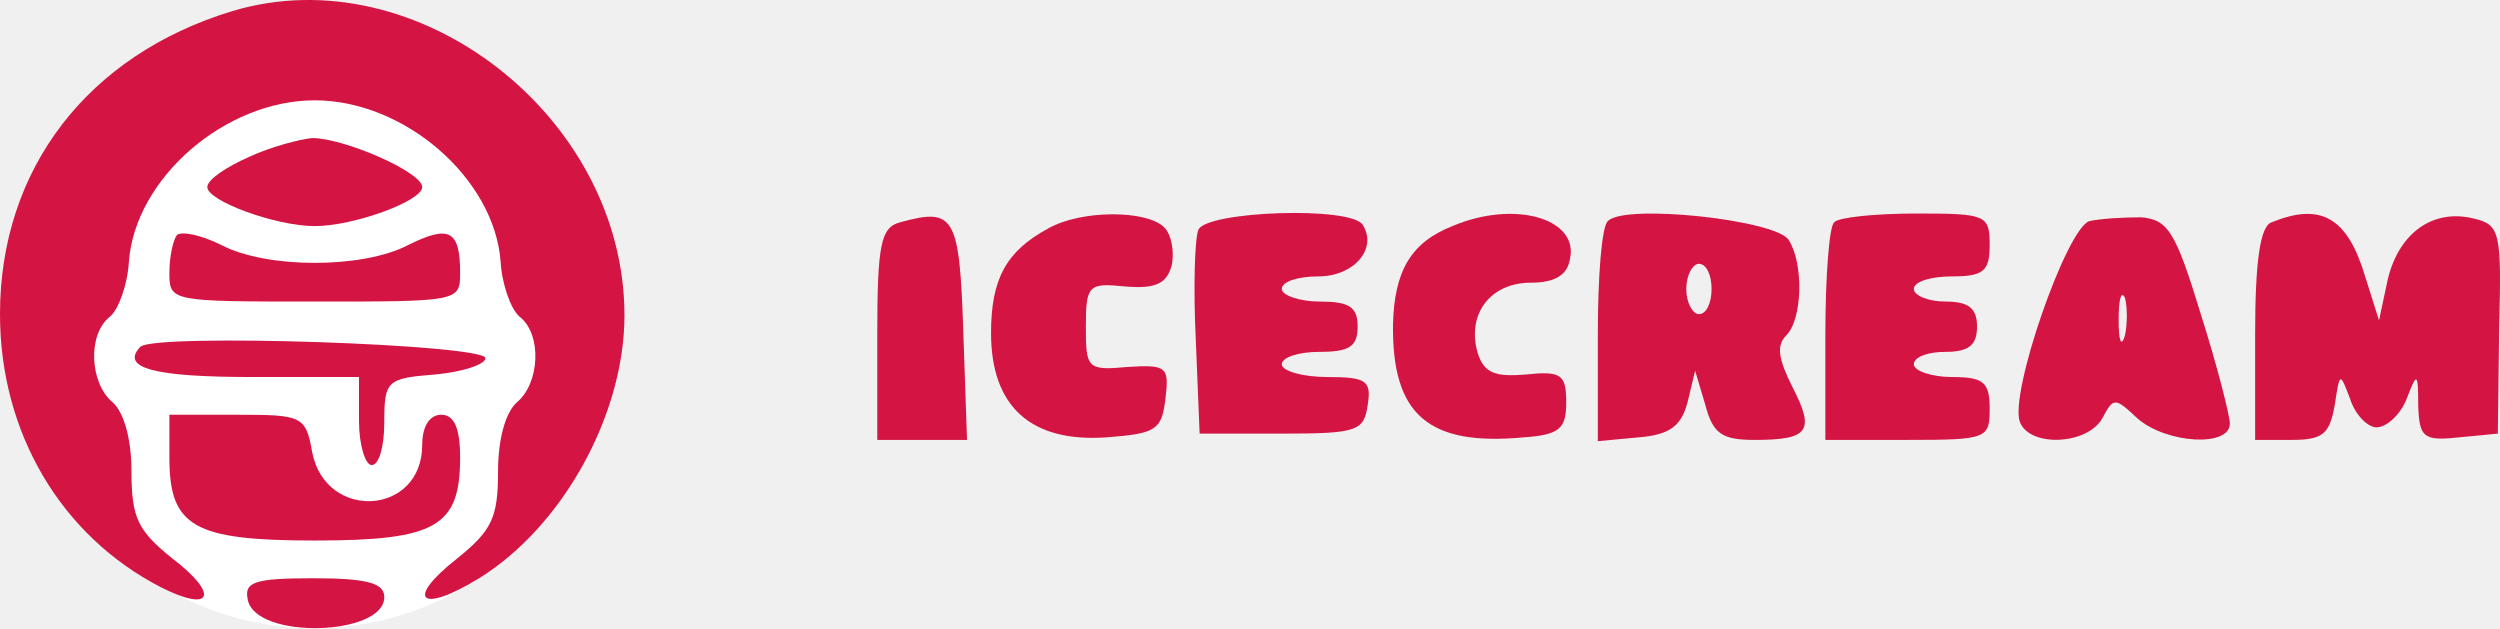
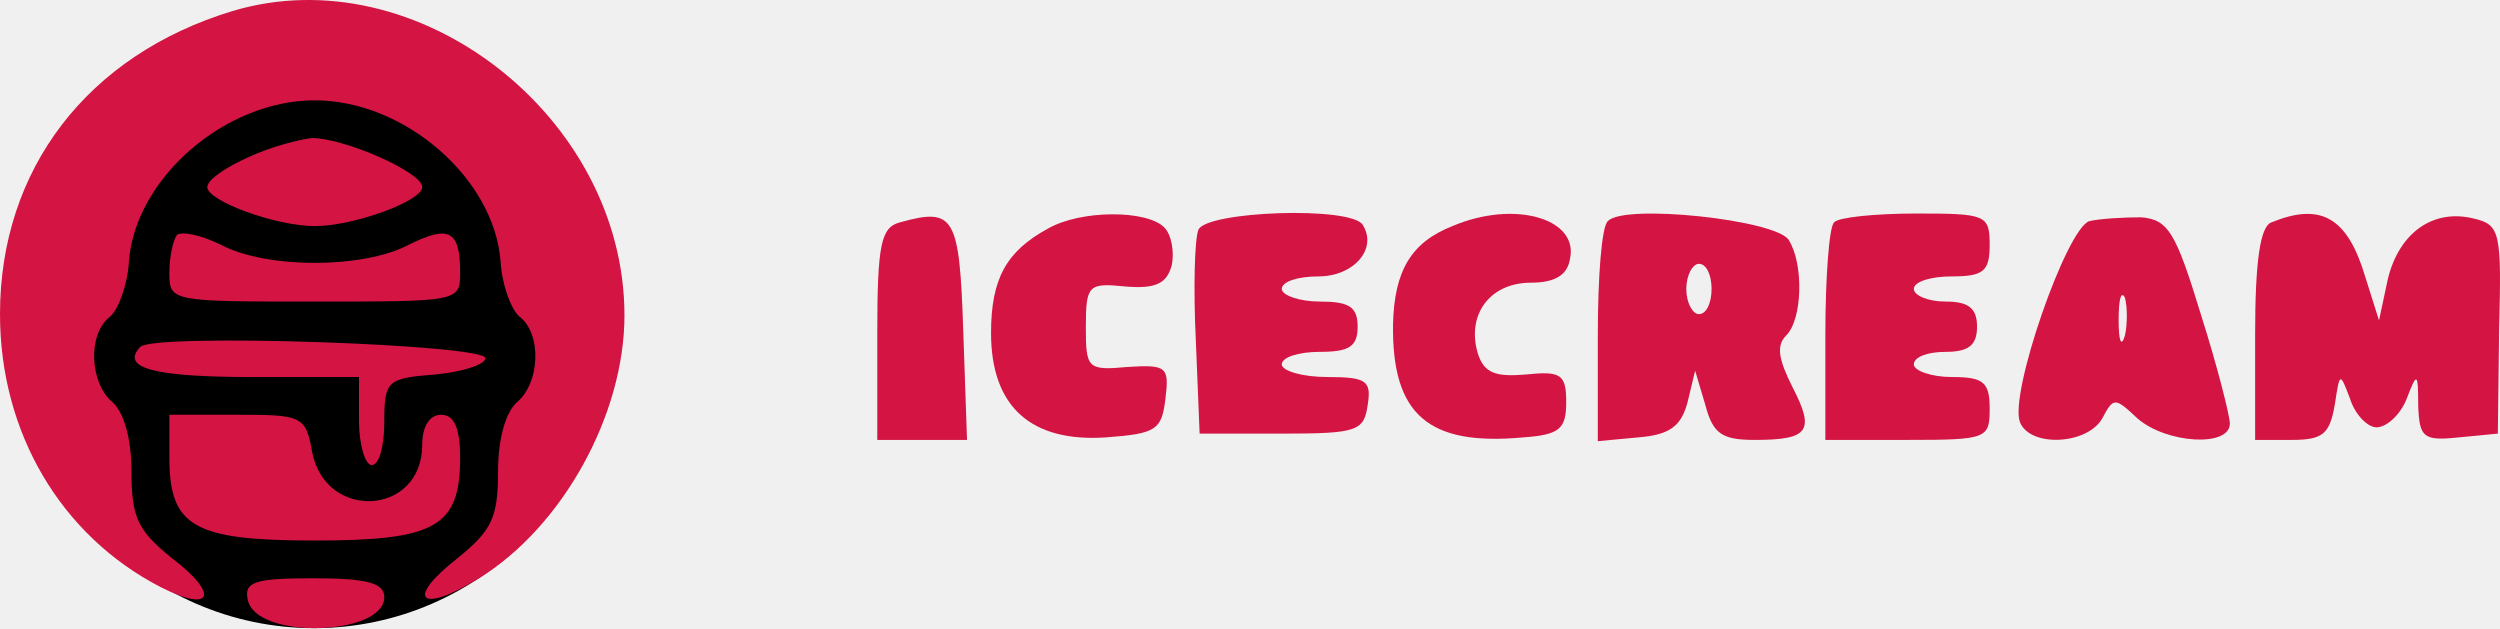
- <svg xmlns="http://www.w3.org/2000/svg" width="199" height="50" viewBox="0 0 199 50" fill="none">
-   <ellipse cx="25" cy="25.5" rx="24" ry="24.5" fill="white" />
+ <svg xmlns="http://www.w3.org/2000/svg" width="199" height="50" viewBox="0 0 199 50">
+   <ellipse cx="25" cy="25.5" rx="24" ry="24.5" />
  <path d="M18.514 0.877C6.943 4.381 0 13.492 0 25.005C0 34.416 4.83 42.625 12.779 46.73C16.904 48.832 17.508 47.331 13.684 44.427C10.968 42.225 10.465 41.224 10.465 37.519C10.465 34.916 9.861 32.814 8.955 32.013C7.144 30.511 6.943 26.607 8.754 25.205C9.458 24.605 10.163 22.602 10.263 20.8C10.767 14.193 17.911 7.986 25.055 7.986C32.199 7.986 39.343 14.193 39.846 20.8C39.947 22.602 40.651 24.605 41.355 25.205C43.167 26.607 42.965 30.511 41.154 32.013C40.249 32.814 39.645 34.916 39.645 37.519C39.645 41.224 39.142 42.225 36.425 44.427C32.199 47.731 33.406 48.932 38.136 46.029C44.777 41.925 49.707 33.014 49.707 25.105C49.707 9.287 33.205 -3.528 18.514 0.877Z" fill="#D41443" />
  <path d="M19.823 12.491C18.011 13.292 16.502 14.293 16.502 14.893C16.502 15.995 21.936 17.997 25.055 17.997C28.174 17.997 33.608 15.995 33.608 14.893C33.608 13.692 27.369 10.989 24.854 10.989C23.847 11.089 21.533 11.69 19.823 12.491Z" fill="#D41443" />
  <path d="M71.642 17.697C70.133 18.097 69.831 19.399 69.831 26.607V35.017H73.353H76.975L76.674 26.307C76.372 17.196 75.969 16.495 71.642 17.697Z" fill="#D41443" />
  <path d="M83.415 18.197C80.095 20 78.887 22.202 78.887 26.507C78.887 32.414 82.107 35.217 88.044 34.816C92.069 34.516 92.471 34.216 92.773 31.713C93.075 29.21 92.874 29.01 89.754 29.21C86.534 29.51 86.434 29.31 86.434 26.006C86.434 22.703 86.635 22.502 89.553 22.803C91.968 23.003 92.874 22.602 93.276 21.101C93.477 20.1 93.276 18.698 92.672 18.097C91.264 16.696 86.031 16.696 83.415 18.197Z" fill="#D41443" />
  <path d="M95.389 18.297C95.087 19.098 94.987 23.003 95.188 27.107L95.49 34.516H102.03C108.068 34.516 108.571 34.316 108.872 32.213C109.174 30.311 108.772 30.011 105.653 30.011C103.64 30.011 102.03 29.51 102.03 29.01C102.03 28.409 103.439 28.008 105.049 28.008C107.363 28.008 108.068 27.608 108.068 26.006C108.068 24.404 107.363 24.004 105.049 24.004C103.439 24.004 102.03 23.503 102.03 23.003C102.03 22.402 103.338 22.002 104.948 22.002C107.766 22.002 109.677 19.799 108.47 17.897C107.564 16.395 95.993 16.796 95.389 18.297Z" fill="#D41443" />
  <path d="M115.614 17.997C112.294 19.299 110.986 21.601 110.885 25.806C110.784 33.014 113.702 35.517 121.249 34.816C124.167 34.616 124.67 34.116 124.67 32.013C124.67 29.811 124.268 29.51 121.45 29.811C119.035 30.011 118.13 29.71 117.627 28.109C116.721 25.005 118.633 22.502 121.853 22.502C123.765 22.502 124.771 21.902 124.972 20.6C125.676 17.396 120.545 15.895 115.614 17.997Z" fill="#D41443" />
  <path d="M127.991 17.597C127.487 17.997 127.186 22.102 127.186 26.707V35.117L130.405 34.816C132.921 34.616 133.827 33.915 134.33 32.013L134.933 29.51L135.738 32.213C136.342 34.516 137.046 35.017 139.663 35.017C143.989 35.017 144.492 34.316 142.681 30.812C141.574 28.609 141.373 27.508 142.178 26.707C143.486 25.406 143.587 21 142.379 19.098C141.373 17.497 129.299 16.195 127.991 17.597ZM136.241 23.003C136.241 24.104 135.839 25.005 135.235 25.005C134.732 25.005 134.229 24.104 134.229 23.003C134.229 21.902 134.732 21 135.235 21C135.839 21 136.241 21.902 136.241 23.003Z" fill="#D41443" />
  <path d="M146.002 17.697C145.599 17.997 145.298 22.102 145.298 26.707V35.017H151.838C158.177 35.017 158.378 34.916 158.378 32.514C158.378 30.411 157.875 30.011 155.36 30.011C153.75 30.011 152.341 29.51 152.341 29.01C152.341 28.409 153.448 28.009 154.857 28.009C156.668 28.009 157.372 27.508 157.372 26.006C157.372 24.505 156.668 24.004 154.857 24.004C153.448 24.004 152.341 23.503 152.341 23.003C152.341 22.402 153.75 22.002 155.36 22.002C157.875 22.002 158.378 21.601 158.378 19.499C158.378 17.096 158.077 16.996 152.542 16.996C149.322 16.996 146.304 17.296 146.002 17.697Z" fill="#D41443" />
  <path d="M166.328 17.597C164.516 18.097 159.888 31.413 160.793 33.615C161.598 35.617 166.126 35.417 167.334 33.315C168.239 31.613 168.34 31.613 170.151 33.315C172.466 35.317 177.497 35.617 177.497 33.715C177.497 33.115 176.49 29.11 175.182 25.005C173.17 18.398 172.566 17.497 170.453 17.297C169.044 17.297 167.233 17.397 166.328 17.597ZM169.145 26.707C168.843 27.708 168.642 27.108 168.642 25.506C168.642 23.804 168.843 23.103 169.145 23.704C169.346 24.405 169.346 25.806 169.145 26.707Z" fill="#D41443" />
  <path d="M180.817 17.697C179.911 17.997 179.509 20.8 179.509 26.607V35.017H182.427C184.942 35.017 185.445 34.516 185.848 32.213C186.25 29.61 186.25 29.61 187.055 31.713C187.458 33.014 188.464 34.016 189.168 34.016C189.973 34.016 191.08 33.014 191.583 31.713C192.388 29.61 192.489 29.61 192.489 32.313C192.59 34.816 192.891 35.117 195.709 34.816L198.828 34.516L198.929 26.206C199.13 18.498 199.029 17.897 196.916 17.396C193.696 16.596 190.98 18.498 190.074 22.202L189.37 25.506L188.263 22.002C186.854 17.296 184.741 16.095 180.817 17.697Z" fill="#D41443" />
  <path d="M14.087 18.698C13.785 19.098 13.483 20.4 13.483 21.701C13.483 24.004 13.584 24.004 25.055 24.004C36.526 24.004 36.626 24.004 36.626 21.701C36.626 18.297 35.721 17.897 32.501 19.499C28.878 21.401 21.231 21.401 17.609 19.499C15.999 18.698 14.489 18.398 14.087 18.698Z" fill="#D41443" />
  <path d="M11.169 27.608C9.559 29.31 12.276 30.011 20.124 30.011H28.576V33.515C28.576 35.417 29.079 37.019 29.583 37.019C30.186 37.019 30.589 35.517 30.589 33.615C30.589 30.311 30.79 30.111 34.614 29.811C36.827 29.61 38.639 29.01 38.639 28.509C38.639 27.408 12.276 26.507 11.169 27.608Z" fill="#D41443" />
  <path d="M13.483 36.418C13.483 41.924 15.395 43.026 25.055 43.026C34.714 43.026 36.626 41.924 36.626 36.418C36.626 34.015 36.123 33.014 35.117 33.014C34.211 33.014 33.608 33.915 33.608 35.417C33.608 41.023 25.96 41.524 24.853 36.018C24.35 33.114 24.048 33.014 18.917 33.014H13.483V36.418Z" fill="#D41443" />
  <path d="M19.722 47.731C20.326 50.935 30.589 50.635 30.589 47.531C30.589 46.43 29.281 46.029 24.954 46.029C20.225 46.029 19.42 46.33 19.722 47.731Z" fill="#D41443" />
</svg>
